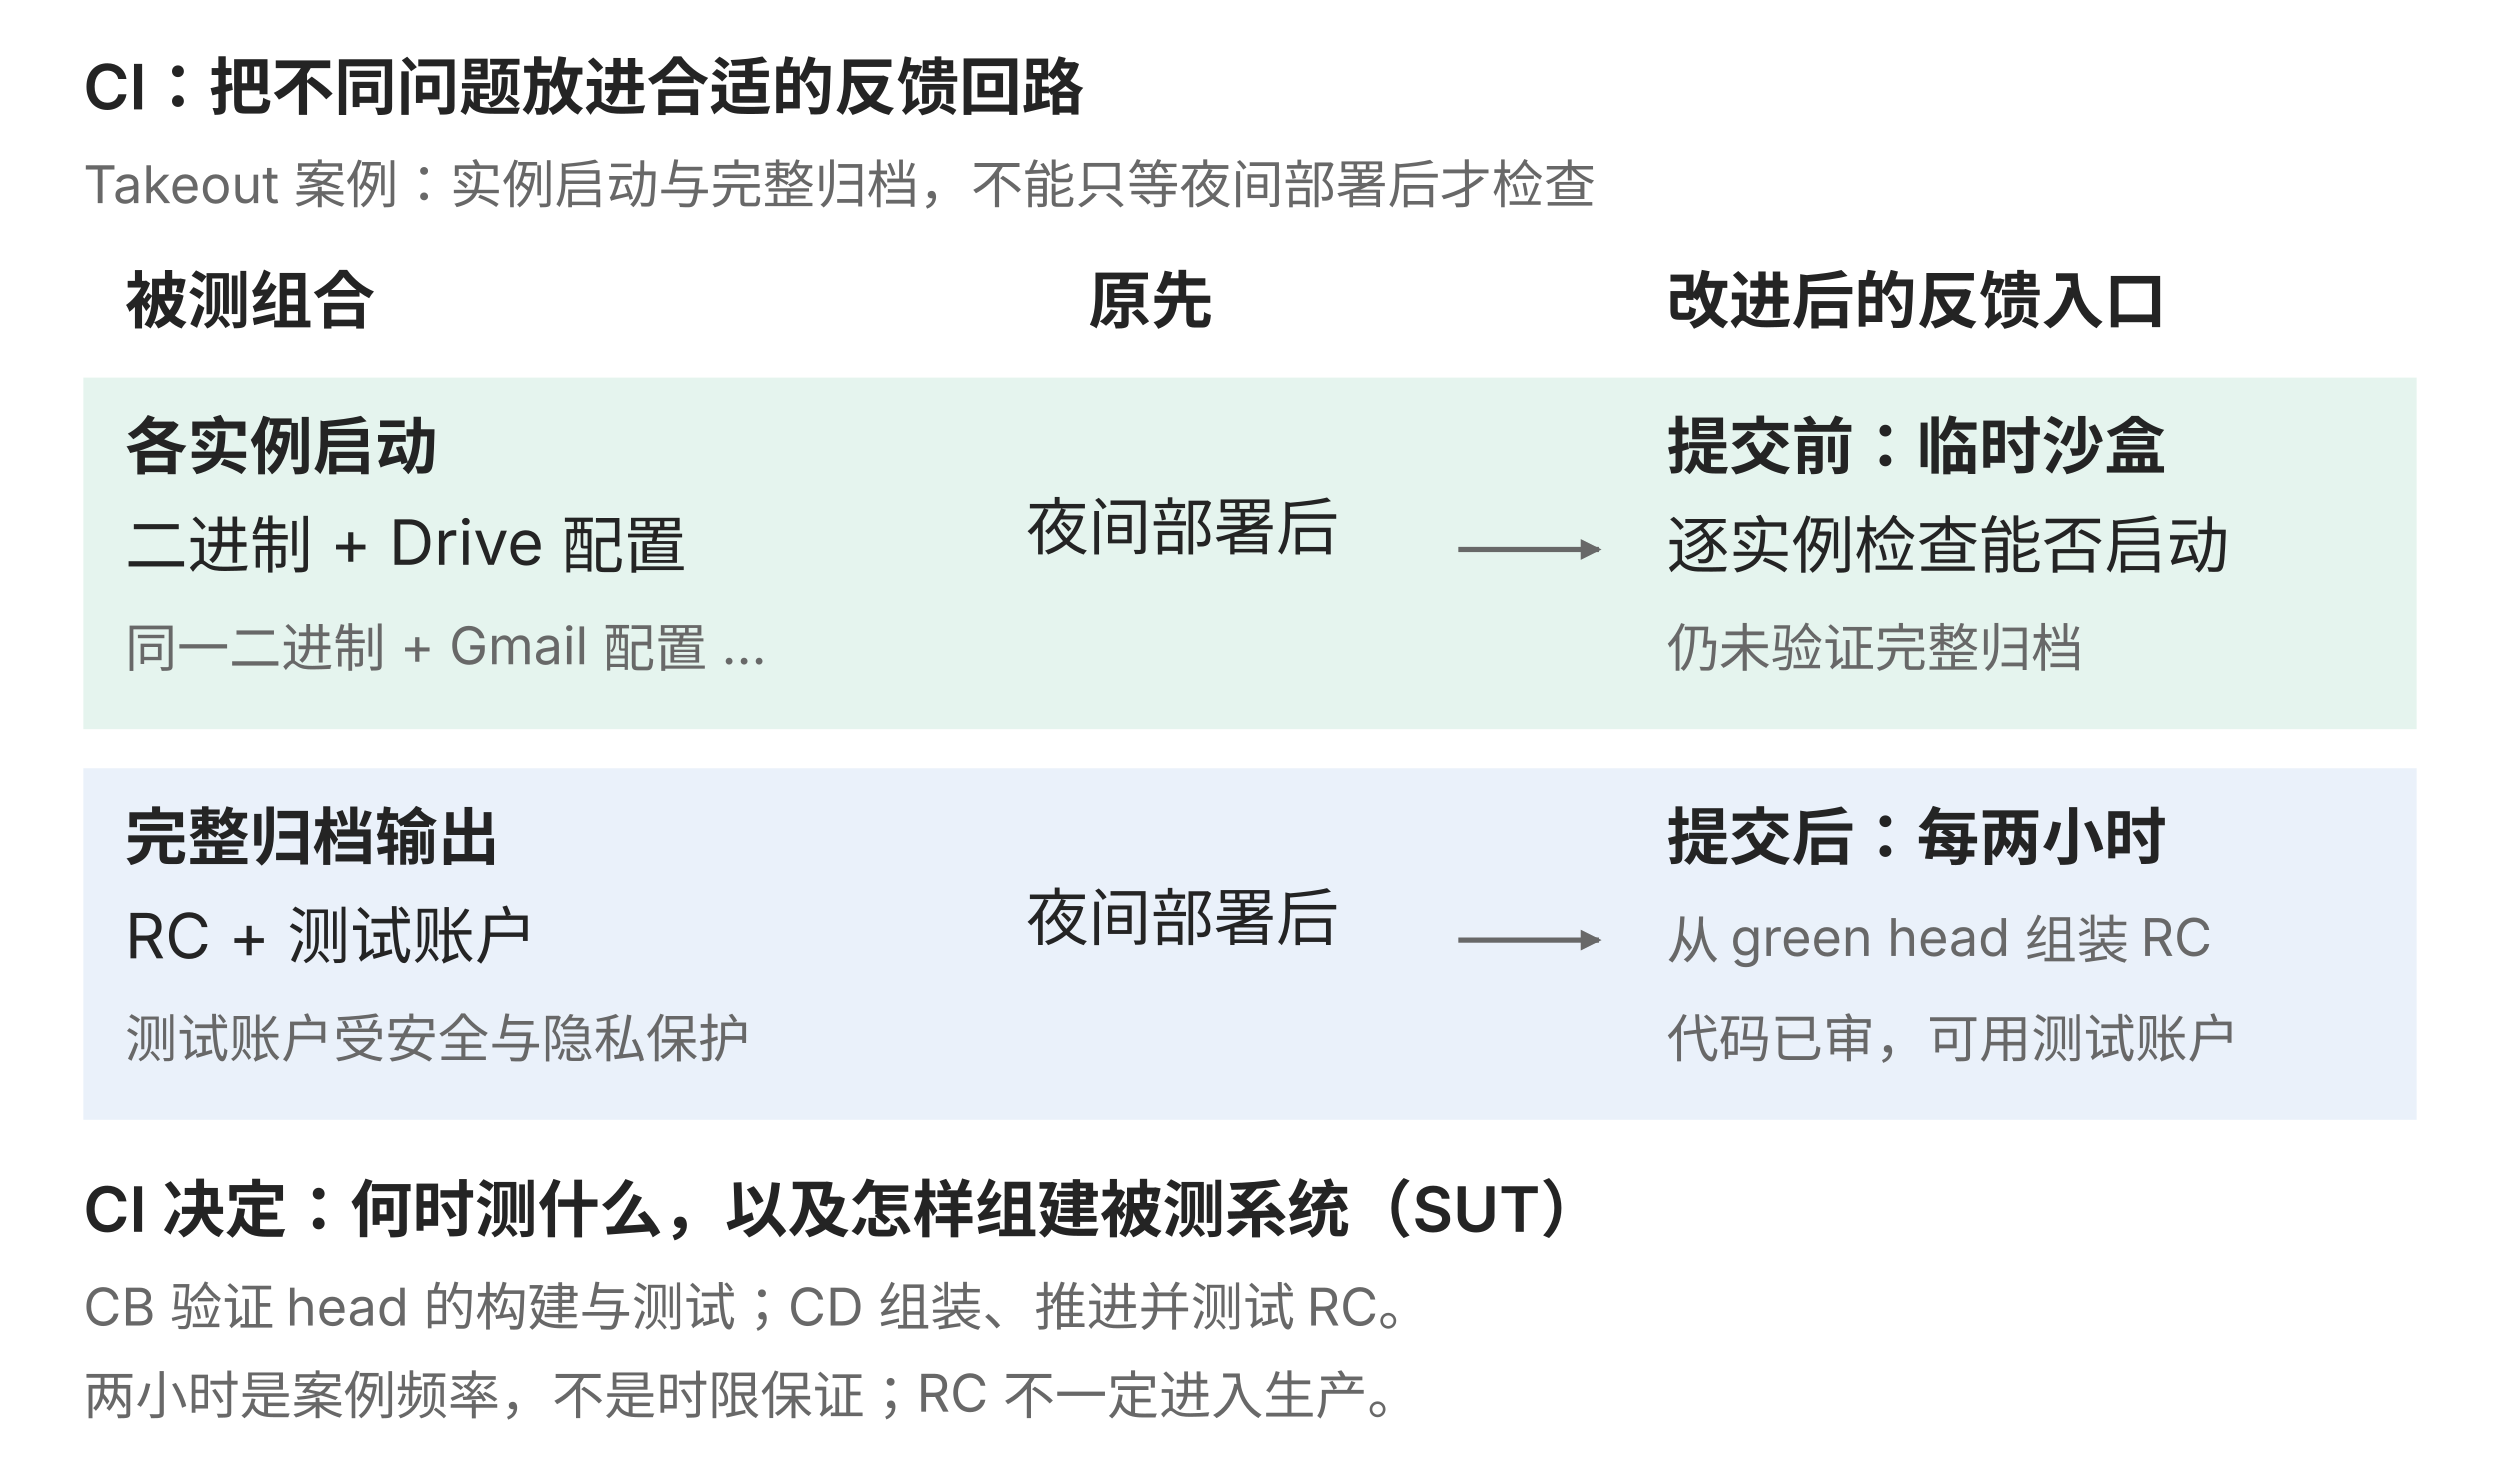
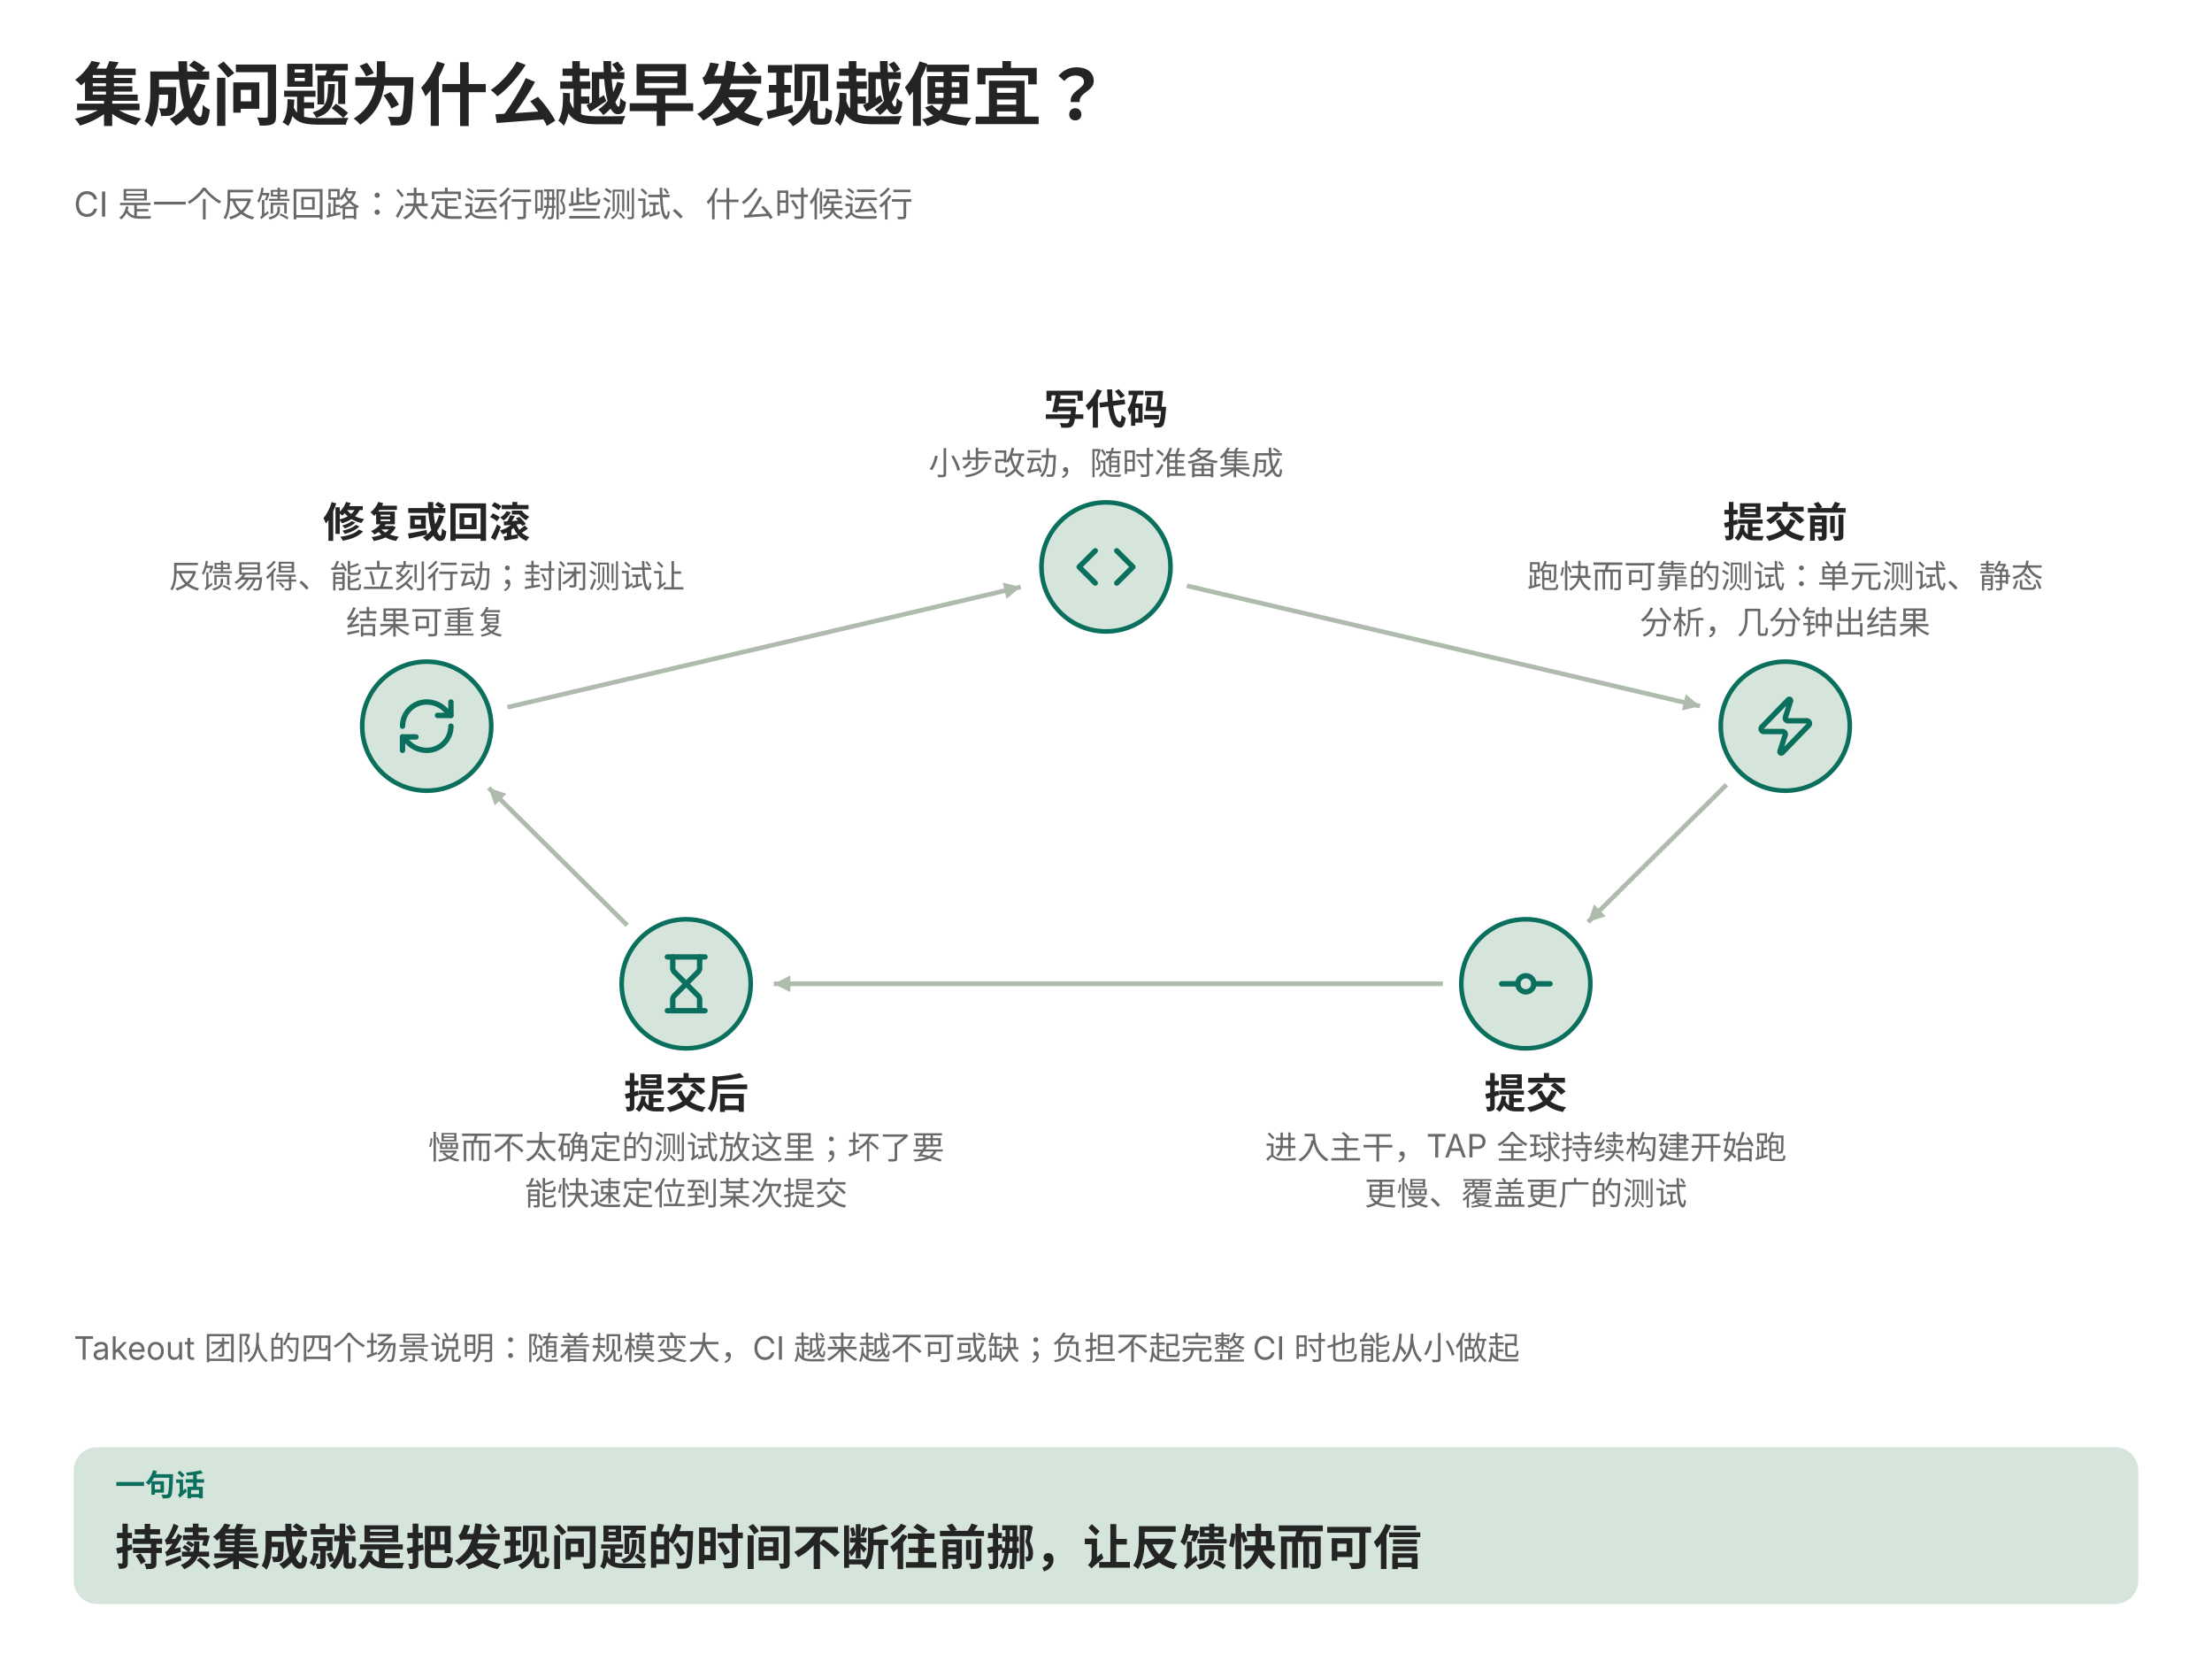
- <svg xmlns="http://www.w3.org/2000/svg" id="ch23-root" class="chapter-svg cg-ch23" width="960" height="560" viewBox="0 0 960 560" role="img" aria-labelledby="ch23-title ch23-desc">
+ <svg xmlns="http://www.w3.org/2000/svg" width="960" height="724" viewBox="0 0 960 724" class="chapter-svg cg-ch23" data-layout="desktop" role="img" aria-labelledby="ch23-title ch23-desc">
  <style>
-   .cg-ch23#ch23-root text {font-family:-apple-system,BlinkMacSystemFont,'Segoe UI','PingFang SC','Microsoft YaHei',sans-serif;font-size:24px;font-weight:400;letter-spacing:0;fill:var(--diagram-ink,#242424)}
-   .cg-ch23#ch23-root .small {font-size:20px;fill:var(--diagram-muted,#686868)}
-   .cg-ch23#ch23-root .strong {font-weight:600}
-   .cg-ch23#ch23-root .good {fill:var(--diagram-primary,#087f6d)}
-   .cg-ch23#ch23-root .bad {fill:var(--diagram-danger,#b54750)}
-   .cg-ch23#ch23-root .pending {fill:var(--diagram-warm,#a56a1f)}
+     .cg-ch23[data-layout="desktop"] text {font-family:-apple-system,BlinkMacSystemFont,'Segoe UI','PingFang SC','Microsoft YaHei',sans-serif;fill:var(--diagram-ink,#242424)}
+     .cg-ch23[data-layout="desktop"] .headline {font-size:30px;font-weight:600}
+     .cg-ch23[data-layout="desktop"] .headline-m {font-size:23px;font-weight:600}
+     .cg-ch23[data-layout="desktop"] .story-headline {font-size:26px;font-weight:600}
+     .cg-ch23[data-layout="desktop"] .story-headline-m {font-size:21px;font-weight:600}
+     .cg-ch23[data-layout="desktop"] .h22 {font-size:22px;font-weight:600}
+     .cg-ch23[data-layout="desktop"] .h20 {font-size:20px;font-weight:600}
+     .cg-ch23[data-layout="desktop"] .h19 {font-size:19px;font-weight:600}
+     .cg-ch23[data-layout="desktop"] .h18 {font-size:18px;font-weight:600}
+     .cg-ch23[data-layout="desktop"] .h16 {font-size:16px;font-weight:600}
+     .cg-ch23[data-layout="desktop"] .t15 {font-size:15px}
+     .cg-ch23[data-layout="desktop"] .t14 {font-size:14px}
+     .cg-ch23[data-layout="desktop"] .c15 {font-size:15px;fill:var(--diagram-muted,#686868)}
+     .cg-ch23[data-layout="desktop"] .c14 {font-size:14px;fill:var(--diagram-muted,#686868)}
+     .cg-ch23[data-layout="desktop"] .c13 {font-size:13px;fill:var(--diagram-muted,#686868)}
+     .cg-ch23[data-layout="desktop"] .tag {font-size:13px;font-weight:600;fill:var(--diagram-primary,#0b6f5d)}
+     .cg-ch23[data-layout="desktop"] .act {font-size:12px;font-weight:600;letter-spacing:1px}
+     .cg-ch23[data-layout="desktop"] .answer {font-size:21px;font-weight:600}
+     .cg-ch23[data-layout="desktop"] .answer-m {font-size:17px;font-weight:600}
+     .cg-ch23[data-layout="desktop"] .emph {font-size:20px;font-weight:600}
+     .cg-ch23[data-layout="desktop"] .emph-m {font-size:18px;font-weight:600}
  </style>
+   <rect x="0" y="0" width="960" height="724" fill="var(--diagram-bg,#fff)" />
  <defs>
-     <marker id="ch23-arrow" viewBox="0 0 8 8" refX="7" refY="4" markerWidth="8" markerHeight="8" markerUnits="userSpaceOnUse" orient="auto">
-       <path d="M0 0L8 4L0 8Z" fill="var(--diagram-muted,#686868)" />
+     <marker id="ch23-arrow" viewBox="0 0 10 10" refX="9" refY="5" markerWidth="9" markerHeight="9" orient="auto" markerUnits="userSpaceOnUse">
+       <path d="M1 1L9 5L1 9Z" fill="var(--diagram-line,#aebbad)" />
    </marker>
  </defs>
-   <rect x="0" y="0" width="960" height="560" fill="var(--diagram-bg,#fff)" />
-   <text x="32" y="42" class="strong" data-box="16,8,928,544">CI：把不同问题放进合适的反馈回路</text>
-   <text x="32" y="78" class="small" data-box="16,8,928,544">Takeout 案例：实例启动与完整归档，不能只等夜间部署后才检查</text>
-   <text x="48" y="124" class="strong" data-box="16,8,928,544">被测组合</text>
-   <text x="418" y="124" class="strong" data-box="16,8,928,544">原先</text>
-   <text x="640" y="124" class="strong" data-box="16,8,928,544">改进后的反馈入口</text>
-   <rect x="32" y="145" width="896" height="135" fill="var(--diagram-primary-soft,#e5f4ee)" />
-   <text x="48" y="180" class="strong" data-box="32,145,328,135">各实例启动</text>
-   <text x="48" y="218" class="" data-box="32,145,328,135">二进制 + Drive 配置</text>
-   <text x="48" y="256" class="small" data-box="32,145,328,135">同一二进制 + Gmail 配置 …</text>
-   <text x="394" y="211" class="" data-box="380,145,170,135">夜间部署后</text>
-   <path d="M560 211L614 211" fill="none" stroke="var(--diagram-muted,#686868)" stroke-width="2" data-connector="true" marker-end="url(#ch23-arrow)" />
-   <text x="640" y="180" class="strong" data-box="625,145,303,135">提交前：临时沙盒</text>
-   <text x="640" y="218" class="" data-box="625,145,303,135">逐实例检查能否启动</text>
-   <text x="640" y="256" class="small" data-box="625,145,303,135">仍未验证完整归档</text>
-   <rect x="32" y="295" width="896" height="135" fill="var(--diagram-secondary-soft,#eaf1fa)" />
-   <text x="48" y="330" class="strong" data-box="32,295,328,135">完整归档输出</text>
-   <text x="48" y="368" class="" data-box="32,295,328,135">RC + 测试账户</text>
-   <text x="48" y="406" class="small" data-box="32,295,328,135">测试账户受安全与隐私保护</text>
-   <text x="394" y="361" class="" data-box="380,295,170,135">夜间部署后</text>
-   <path d="M560 361L614 361" fill="none" stroke="var(--diagram-muted,#686868)" stroke-width="2" data-connector="true" marker-end="url(#ch23-arrow)" />
-   <text x="640" y="330" class="strong" data-box="625,295,303,135">提交后：每两小时</text>
-   <text x="640" y="368" class="small" data-box="625,295,303,135">从 green head 组装 RC</text>
-   <text x="640" y="406" class="small" data-box="625,295,303,135">代码已审，可用测试账户</text>
-   <text x="32" y="473" class="strong" data-box="16,8,928,544">CI 决定：何时测什么，以及怎样组建被测系统（SUT）</text>
-   <text x="32" y="509" class="small" data-box="16,8,928,544">CB 验证 head 的构建与测试；CD 组装、推进并测试 RC。</text>
-   <text x="32" y="543" class="small" data-box="16,8,928,544">两小时是案例频率，不是时限保证；RC 不一定进入生产。</text>
+   <text x="32.0" y="52.0" class="headline" text-anchor="start">集成问题为什么越早发现越便宜？</text>
+   <text x="32.0" y="94.0" class="c15" text-anchor="start">CI 是一个反馈回路：决定运行哪些测试、什么时候运行</text>
+   <path d="M515.1 254.2 L737.8 306.4" fill="none" stroke="var(--diagram-line,#aebbad)" stroke-width="2" marker-end="url(#ch23-arrow)" />
+   <path d="M749.3 340.5 L689.2 400.1" fill="none" stroke="var(--diagram-line,#aebbad)" stroke-width="2" marker-end="url(#ch23-arrow)" />
+   <path d="M626.2 426.9 L335.8 426.9" fill="none" stroke="var(--diagram-line,#aebbad)" stroke-width="2" marker-end="url(#ch23-arrow)" />
+   <path d="M272.2 401.5 L212.1 341.9" fill="none" stroke="var(--diagram-line,#aebbad)" stroke-width="2" marker-end="url(#ch23-arrow)" />
+   <path d="M220.2 306.9 L443.0 254.7" fill="none" stroke="var(--diagram-line,#aebbad)" stroke-width="2" marker-end="url(#ch23-arrow)" />
+   <circle cx="480.0" cy="246.0" r="28" fill="var(--diagram-primary-soft,#d6e5dc)" stroke="var(--diagram-primary,#0b6f5d)" stroke-width="2" />
+   <g transform="translate(466.0,232.0) scale(1.167)" fill="none" stroke="var(--diagram-primary,#0b6f5d)" stroke-width="2" stroke-linecap="round" stroke-linejoin="round">
+     <polyline points="16 18 22 12 16 6" />
+     <polyline points="8 6 2 12 8 18" />
+   </g>
+   <text x="480.0" y="184.0" class="h18" text-anchor="middle">写代码</text>
+   <text x="480.0" y="206.0" class="c14" text-anchor="middle">小步改动，随时准备集成</text>
+   <circle cx="774.8" cy="315.1" r="28" fill="var(--diagram-primary-soft,#d6e5dc)" stroke="var(--diagram-primary,#0b6f5d)" stroke-width="2" />
+   <g transform="translate(760.8,301.1) scale(1.167)" fill="none" stroke="var(--diagram-primary,#0b6f5d)" stroke-width="2" stroke-linecap="round" stroke-linejoin="round">
+     <path d="M4 14a1 1 0 0 1-.78-1.63l9.9-10.2a.5.5 0 0 1 .86.46l-1.92 6.02A1 1 0 0 0 13 10h7a1 1 0 0 1 .78 1.63l-9.9 10.2a.5.5 0 0 1-.86-.46l1.92-6.02A1 1 0 0 0 11 14z" />
+   </g>
+   <text x="774.8" y="233.1" class="h18" text-anchor="middle">提交前</text>
+   <text x="774.8" y="255.1" class="c14" text-anchor="middle">跑快而可靠的测试：单元测试、静态</text>
+   <text x="774.8" y="275.1" class="c14" text-anchor="middle">分析，几分钟出结果</text>
+   <circle cx="662.2" cy="426.9" r="28" fill="var(--diagram-primary-soft,#d6e5dc)" stroke="var(--diagram-primary,#0b6f5d)" stroke-width="2" />
+   <g transform="translate(648.2,412.9) scale(1.167)" fill="none" stroke="var(--diagram-primary,#0b6f5d)" stroke-width="2" stroke-linecap="round" stroke-linejoin="round">
+     <circle cx="12" cy="12" r="3" />
+     <line x1="3" x2="9" y1="12" y2="12" />
+     <line x1="15" x2="21" y1="12" y2="12" />
+   </g>
+   <text x="662.2" y="480.9" class="h18" text-anchor="middle">提交</text>
+   <text x="662.2" y="502.9" class="c14" text-anchor="middle">进入主干，TAP 全球持续构建开始跑</text>
+   <text x="662.2" y="522.9" class="c14" text-anchor="middle">更慢、覆盖更广的测试</text>
+   <circle cx="297.8" cy="426.9" r="28" fill="var(--diagram-primary-soft,#d6e5dc)" stroke="var(--diagram-primary,#0b6f5d)" stroke-width="2" />
+   <g transform="translate(283.8,412.9) scale(1.167)" fill="none" stroke="var(--diagram-primary,#0b6f5d)" stroke-width="2" stroke-linecap="round" stroke-linejoin="round">
+     <path d="M5 22h14" />
+     <path d="M5 2h14" />
+     <path d="M17 22v-4.172a2 2 0 0 0-.586-1.414L12 12l-4.414 4.414A2 2 0 0 0 7 17.828V22" />
+     <path d="M7 2v4.172a2 2 0 0 0 .586 1.414L12 12l4.414-4.414A2 2 0 0 0 17 6.172V2" />
+   </g>
+   <text x="297.8" y="480.9" class="h18" text-anchor="middle">提交后</text>
+   <text x="297.8" y="502.9" class="c14" text-anchor="middle">慢而不太确定的测试放这里；坏了要</text>
+   <text x="297.8" y="522.9" class="c14" text-anchor="middle">能快速定位到某次提交</text>
+   <circle cx="185.2" cy="315.1" r="28" fill="var(--diagram-primary-soft,#d6e5dc)" stroke="var(--diagram-primary,#0b6f5d)" stroke-width="2" />
+   <g transform="translate(171.2,301.1) scale(1.167)" fill="none" stroke="var(--diagram-primary,#0b6f5d)" stroke-width="2" stroke-linecap="round" stroke-linejoin="round">
+     <path d="M3 12a9 9 0 0 1 9-9 9.75 9.75 0 0 1 6.74 2.74L21 8" />
+     <path d="M21 3v5h-5" />
+     <path d="M21 12a9 9 0 0 1-9 9 9.75 9.75 0 0 1-6.74-2.74L3 16" />
+     <path d="M8 16H3v5" />
+   </g>
+   <text x="185.2" y="233.1" class="h18" text-anchor="middle">修复或回滚</text>
+   <text x="185.2" y="255.1" class="c14" text-anchor="middle">反馈易得、能立刻行动；封闭测试让</text>
+   <text x="185.2" y="275.1" class="c14" text-anchor="middle">结果可重复</text>
+   <text x="32.0" y="590.0" class="c14" text-anchor="start">Takeout 团队的四个场景说明：随着规模变大，CI 越来越不可或缺；负担不起完整 CI 时也能从小做起</text>
+   <rect x="32.0" y="628.0" width="896.0" height="68.0" rx="10" fill="var(--diagram-primary-soft,#d6e5dc)" />
+   <text x="50.0" y="649.0" class="tag" text-anchor="start">一句话</text>
+   <text x="50.0" y="679.0" class="answer" text-anchor="start">持续集成就是把发现问题的时间不断往前挪，让反馈快而可信</text>
</svg>
